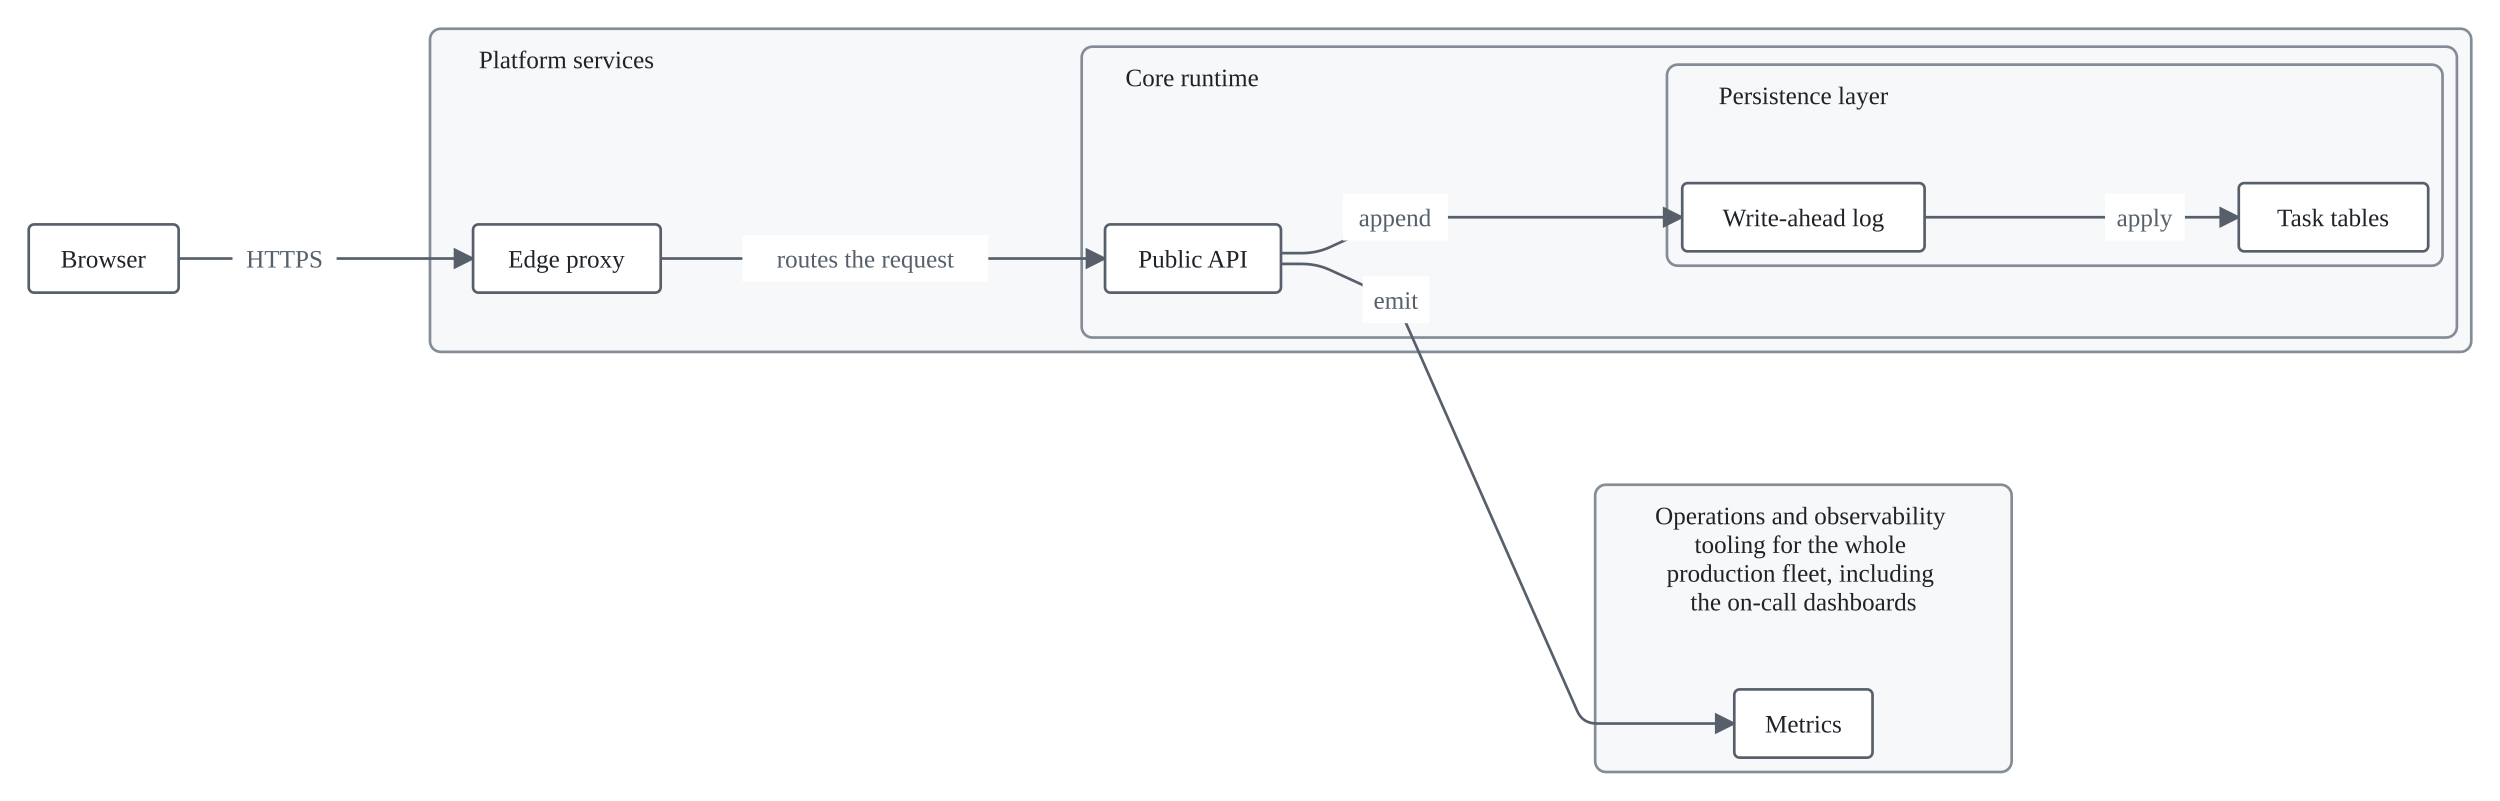
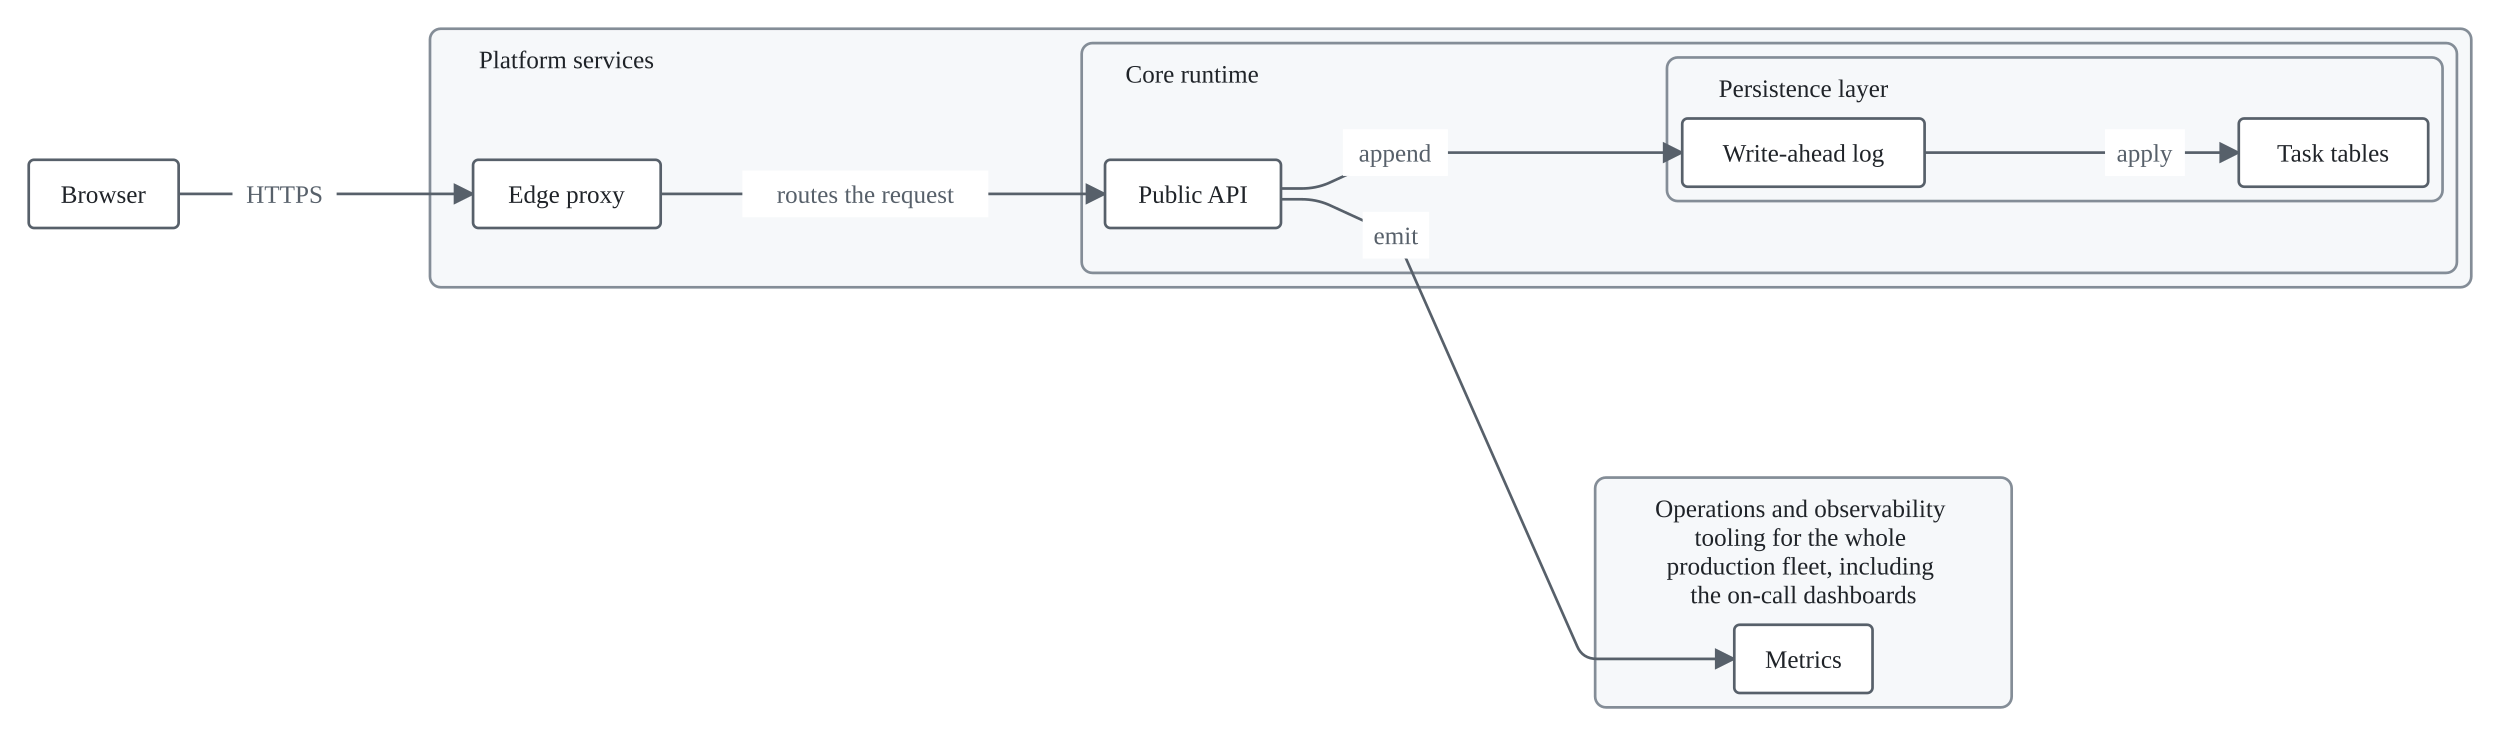
- <svg xmlns="http://www.w3.org/2000/svg" viewBox="0 0 1392.5 446" role="img" aria-labelledby="vd-title vd-desc" class="vd-diagram" style="font-family:var(--vd-font,Arimo,Arial,Liberation Sans,Helvetica,sans-serif);font-size:14px">
+ <svg xmlns="http://www.w3.org/2000/svg" viewBox="0 0 1392.5 410" role="img" aria-labelledby="vd-title vd-desc" class="vd-diagram" style="font-family:var(--vd-font,Arimo,Arial,Liberation Sans,Helvetica,sans-serif);font-size:14px">
  <defs>
    <marker id="vd-arrow" viewBox="0 0 10 10" refX="9" refY="5" markerWidth="8" markerHeight="8" orient="auto">
      <path d="M0 0L10 5L0 10z" style="fill:var(--vd-edge,#57606a)" />
    </marker>
  </defs>
  <g class="vd-containers">
-     <rect class="vd-container" x="239.5" y="16" width="1137" height="180" rx="6" style="fill:var(--vd-container-fill,#f6f8fa);stroke:var(--vd-container-stroke,#848d97);stroke-width:1.5" />
+     <rect class="vd-container" x="239.5" y="16" width="1137" height="144" rx="6" style="fill:var(--vd-container-fill,#f6f8fa);stroke:var(--vd-container-stroke,#848d97);stroke-width:1.5" />
    <text class="vd-container-label" x="315.5" y="38" text-anchor="middle" style="fill:var(--vd-text,#1f2328);stroke:none">
      <tspan x="315.5" dy="0">Platform services</tspan>
    </text>
-     <rect class="vd-container" x="888.5" y="270" width="232" height="160" rx="6" style="fill:var(--vd-container-fill,#f6f8fa);stroke:var(--vd-container-stroke,#848d97);stroke-width:1.5" />
-     <text class="vd-container-label" x="1004.5" y="292" text-anchor="middle" style="fill:var(--vd-text,#1f2328);stroke:none">
+     <rect class="vd-container" x="888.5" y="266" width="232" height="128" rx="6" style="fill:var(--vd-container-fill,#f6f8fa);stroke:var(--vd-container-stroke,#848d97);stroke-width:1.5" />
+     <text class="vd-container-label" x="1004.5" y="288" text-anchor="middle" style="fill:var(--vd-text,#1f2328);stroke:none">
      <tspan x="1004.5" dy="0">Operations and observability</tspan>
      <tspan x="1004.5" dy="16">tooling for the whole</tspan>
      <tspan x="1004.5" dy="16">production fleet, including</tspan>
      <tspan x="1004.5" dy="16">the on-call dashboards</tspan>
    </text>
-     <rect class="vd-container" x="602.5" y="26" width="766" height="162" rx="6" style="fill:var(--vd-container-fill,#f6f8fa);stroke:var(--vd-container-stroke,#848d97);stroke-width:1.5" />
-     <text class="vd-container-label" x="664" y="48" text-anchor="middle" style="fill:var(--vd-text,#1f2328);stroke:none">
+     <rect class="vd-container" x="602.5" y="24" width="766" height="128" rx="6" style="fill:var(--vd-container-fill,#f6f8fa);stroke:var(--vd-container-stroke,#848d97);stroke-width:1.5" />
+     <text class="vd-container-label" x="664" y="46" text-anchor="middle" style="fill:var(--vd-text,#1f2328);stroke:none">
      <tspan x="664" dy="0">Core runtime</tspan>
    </text>
-     <rect class="vd-container" x="928.5" y="36" width="432" height="112" rx="6" style="fill:var(--vd-container-fill,#f6f8fa);stroke:var(--vd-container-stroke,#848d97);stroke-width:1.5" />
-     <text class="vd-container-label" x="1004.5" y="58" text-anchor="middle" style="fill:var(--vd-text,#1f2328);stroke:none">
+     <rect class="vd-container" x="928.5" y="32" width="432" height="80" rx="6" style="fill:var(--vd-container-fill,#f6f8fa);stroke:var(--vd-container-stroke,#848d97);stroke-width:1.5" />
+     <text class="vd-container-label" x="1004.5" y="54" text-anchor="middle" style="fill:var(--vd-text,#1f2328);stroke:none">
      <tspan x="1004.5" dy="0">Persistence layer</tspan>
    </text>
  </g>
  <g class="vd-edges" style="fill:none;stroke:var(--vd-edge,#57606a);stroke-width:1.5">
-     <path class="vd-edge" d="M99.5 144L263.5 144" marker-end="url(#vd-arrow)" />
-     <path class="vd-edge" d="M368 144L615.5 144" marker-end="url(#vd-arrow)" />
-     <path class="vd-edge" d="M713.5 141L725 141Q733 141 740 138L770.5 124Q777.5 121 785.5 121L937 121" marker-end="url(#vd-arrow)" />
-     <path class="vd-edge" d="M1072 121L1247 121" marker-end="url(#vd-arrow)" />
-     <path class="vd-edge" d="M713.5 147L725 147Q733 147 740 150L770.5 164Q777.5 167 780.5 174L878.5 396Q881.5 403 889.5 403L966 403" marker-end="url(#vd-arrow)" />
+     <path class="vd-edge" d="M99.5 108L263.5 108" marker-end="url(#vd-arrow)" />
+     <path class="vd-edge" d="M368 108L615.5 108" marker-end="url(#vd-arrow)" />
+     <path class="vd-edge" d="M713.5 105L725 105Q733 105 740 102L770.5 88Q777.5 85 785.5 85L937 85" marker-end="url(#vd-arrow)" />
+     <path class="vd-edge" d="M1072 85L1247 85" marker-end="url(#vd-arrow)" />
+     <path class="vd-edge" d="M713.5 111L725 111Q733 111 740 114L770.5 128Q777.5 131 780.5 138L878.5 360Q881.5 367 889.5 367L966 367" marker-end="url(#vd-arrow)" />
  </g>
  <g class="vd-nodes">
    <g class="vd-node">
-       <rect class="vd-node-shape" x="16" y="125" width="83.5" height="38" rx="3" style="fill:var(--vd-node-fill,#fff);stroke:var(--vd-node-stroke,#57606a);stroke-width:1.5" />
-       <text class="vd-label" x="57.5" y="149" text-anchor="middle" style="fill:var(--vd-text,#1f2328);stroke:none">
+       <rect class="vd-node-shape" x="16" y="89" width="83.5" height="38" rx="3" style="fill:var(--vd-node-fill,#fff);stroke:var(--vd-node-stroke,#57606a);stroke-width:1.5" />
+       <text class="vd-label" x="57.5" y="113" text-anchor="middle" style="fill:var(--vd-text,#1f2328);stroke:none">
        <tspan x="57.5" dy="0">Browser</tspan>
      </text>
    </g>
    <g class="vd-node">
-       <rect class="vd-node-shape" x="263.5" y="125" width="104.5" height="38" rx="3" style="fill:var(--vd-node-fill,#fff);stroke:var(--vd-node-stroke,#57606a);stroke-width:1.5" />
-       <text class="vd-label" x="315.5" y="149" text-anchor="middle" style="fill:var(--vd-text,#1f2328);stroke:none">
+       <rect class="vd-node-shape" x="263.5" y="89" width="104.5" height="38" rx="3" style="fill:var(--vd-node-fill,#fff);stroke:var(--vd-node-stroke,#57606a);stroke-width:1.5" />
+       <text class="vd-label" x="315.5" y="113" text-anchor="middle" style="fill:var(--vd-text,#1f2328);stroke:none">
        <tspan x="315.5" dy="0">Edge proxy</tspan>
      </text>
    </g>
    <g class="vd-node">
-       <rect class="vd-node-shape" x="615.5" y="125" width="98" height="38" rx="3" style="fill:var(--vd-node-fill,#fff);stroke:var(--vd-node-stroke,#57606a);stroke-width:1.5" />
-       <text class="vd-label" x="664.5" y="149" text-anchor="middle" style="fill:var(--vd-text,#1f2328);stroke:none">
+       <rect class="vd-node-shape" x="615.5" y="89" width="98" height="38" rx="3" style="fill:var(--vd-node-fill,#fff);stroke:var(--vd-node-stroke,#57606a);stroke-width:1.5" />
+       <text class="vd-label" x="664.5" y="113" text-anchor="middle" style="fill:var(--vd-text,#1f2328);stroke:none">
        <tspan x="664.5" dy="0">Public API</tspan>
      </text>
    </g>
    <g class="vd-node">
-       <rect class="vd-node-shape" x="937" y="102" width="135" height="38" rx="3" style="fill:var(--vd-node-fill,#fff);stroke:var(--vd-node-stroke,#57606a);stroke-width:1.5" />
-       <text class="vd-label" x="1004.5" y="126" text-anchor="middle" style="fill:var(--vd-text,#1f2328);stroke:none">
+       <rect class="vd-node-shape" x="937" y="66" width="135" height="38" rx="3" style="fill:var(--vd-node-fill,#fff);stroke:var(--vd-node-stroke,#57606a);stroke-width:1.5" />
+       <text class="vd-label" x="1004.5" y="90" text-anchor="middle" style="fill:var(--vd-text,#1f2328);stroke:none">
        <tspan x="1004.5" dy="0">Write-ahead log</tspan>
      </text>
    </g>
    <g class="vd-node">
-       <rect class="vd-node-shape" x="1247" y="102" width="105.5" height="38" rx="3" style="fill:var(--vd-node-fill,#fff);stroke:var(--vd-node-stroke,#57606a);stroke-width:1.5" />
-       <text class="vd-label" x="1299.5" y="126" text-anchor="middle" style="fill:var(--vd-text,#1f2328);stroke:none">
+       <rect class="vd-node-shape" x="1247" y="66" width="105.5" height="38" rx="3" style="fill:var(--vd-node-fill,#fff);stroke:var(--vd-node-stroke,#57606a);stroke-width:1.5" />
+       <text class="vd-label" x="1299.5" y="90" text-anchor="middle" style="fill:var(--vd-text,#1f2328);stroke:none">
        <tspan x="1299.5" dy="0">Task tables</tspan>
      </text>
    </g>
    <g class="vd-node">
-       <rect class="vd-node-shape" x="966" y="384" width="77" height="38" rx="3" style="fill:var(--vd-node-fill,#fff);stroke:var(--vd-node-stroke,#57606a);stroke-width:1.5" />
-       <text class="vd-label" x="1004.5" y="408" text-anchor="middle" style="fill:var(--vd-text,#1f2328);stroke:none">
+       <rect class="vd-node-shape" x="966" y="348" width="77" height="38" rx="3" style="fill:var(--vd-node-fill,#fff);stroke:var(--vd-node-stroke,#57606a);stroke-width:1.5" />
+       <text class="vd-label" x="1004.5" y="372" text-anchor="middle" style="fill:var(--vd-text,#1f2328);stroke:none">
        <tspan x="1004.5" dy="0">Metrics</tspan>
      </text>
    </g>
  </g>
  <g class="vd-edge-labels">
-     <rect class="vd-edge-label-bg" x="129.5" y="131" width="58" height="26" style="fill:var(--vd-bg,#fff);stroke:none" />
-     <text class="vd-edge-label" x="158.5" y="149" text-anchor="middle" style="fill:var(--vd-muted,#57606a);stroke:none">
+     <rect class="vd-edge-label-bg" x="129.5" y="95" width="58" height="26" style="fill:var(--vd-bg,#fff);stroke:none" />
+     <text class="vd-edge-label" x="158.5" y="113" text-anchor="middle" style="fill:var(--vd-muted,#57606a);stroke:none">
      <tspan x="158.5" dy="0">HTTPS</tspan>
    </text>
-     <rect class="vd-edge-label-bg" x="413.5" y="131" width="137" height="26" style="fill:var(--vd-bg,#fff);stroke:none" />
-     <text class="vd-edge-label" x="482" y="149" text-anchor="middle" style="fill:var(--vd-muted,#57606a);stroke:none">
+     <rect class="vd-edge-label-bg" x="413.5" y="95" width="137" height="26" style="fill:var(--vd-bg,#fff);stroke:none" />
+     <text class="vd-edge-label" x="482" y="113" text-anchor="middle" style="fill:var(--vd-muted,#57606a);stroke:none">
      <tspan x="482" dy="0">routes the request</tspan>
    </text>
-     <rect class="vd-edge-label-bg" x="748" y="108" width="58.5" height="26" style="fill:var(--vd-bg,#fff);stroke:none" />
-     <text class="vd-edge-label" x="777" y="126" text-anchor="middle" style="fill:var(--vd-muted,#57606a);stroke:none">
+     <rect class="vd-edge-label-bg" x="748" y="72" width="58.5" height="26" style="fill:var(--vd-bg,#fff);stroke:none" />
+     <text class="vd-edge-label" x="777" y="90" text-anchor="middle" style="fill:var(--vd-muted,#57606a);stroke:none">
      <tspan x="777" dy="0">append</tspan>
    </text>
-     <rect class="vd-edge-label-bg" x="1172.5" y="108" width="44.5" height="26" style="fill:var(--vd-bg,#fff);stroke:none" />
-     <text class="vd-edge-label" x="1194.5" y="126" text-anchor="middle" style="fill:var(--vd-muted,#57606a);stroke:none">
+     <rect class="vd-edge-label-bg" x="1172.5" y="72" width="44.5" height="26" style="fill:var(--vd-bg,#fff);stroke:none" />
+     <text class="vd-edge-label" x="1194.5" y="90" text-anchor="middle" style="fill:var(--vd-muted,#57606a);stroke:none">
      <tspan x="1194.5" dy="0">apply</tspan>
    </text>
-     <rect class="vd-edge-label-bg" x="759" y="154" width="37" height="26" style="fill:var(--vd-bg,#fff);stroke:none" />
-     <text class="vd-edge-label" x="777.5" y="172" text-anchor="middle" style="fill:var(--vd-muted,#57606a);stroke:none">
+     <rect class="vd-edge-label-bg" x="759" y="118" width="37" height="26" style="fill:var(--vd-bg,#fff);stroke:none" />
+     <text class="vd-edge-label" x="777.5" y="136" text-anchor="middle" style="fill:var(--vd-muted,#57606a);stroke:none">
      <tspan x="777.5" dy="0">emit</tspan>
    </text>
  </g>
</svg>
